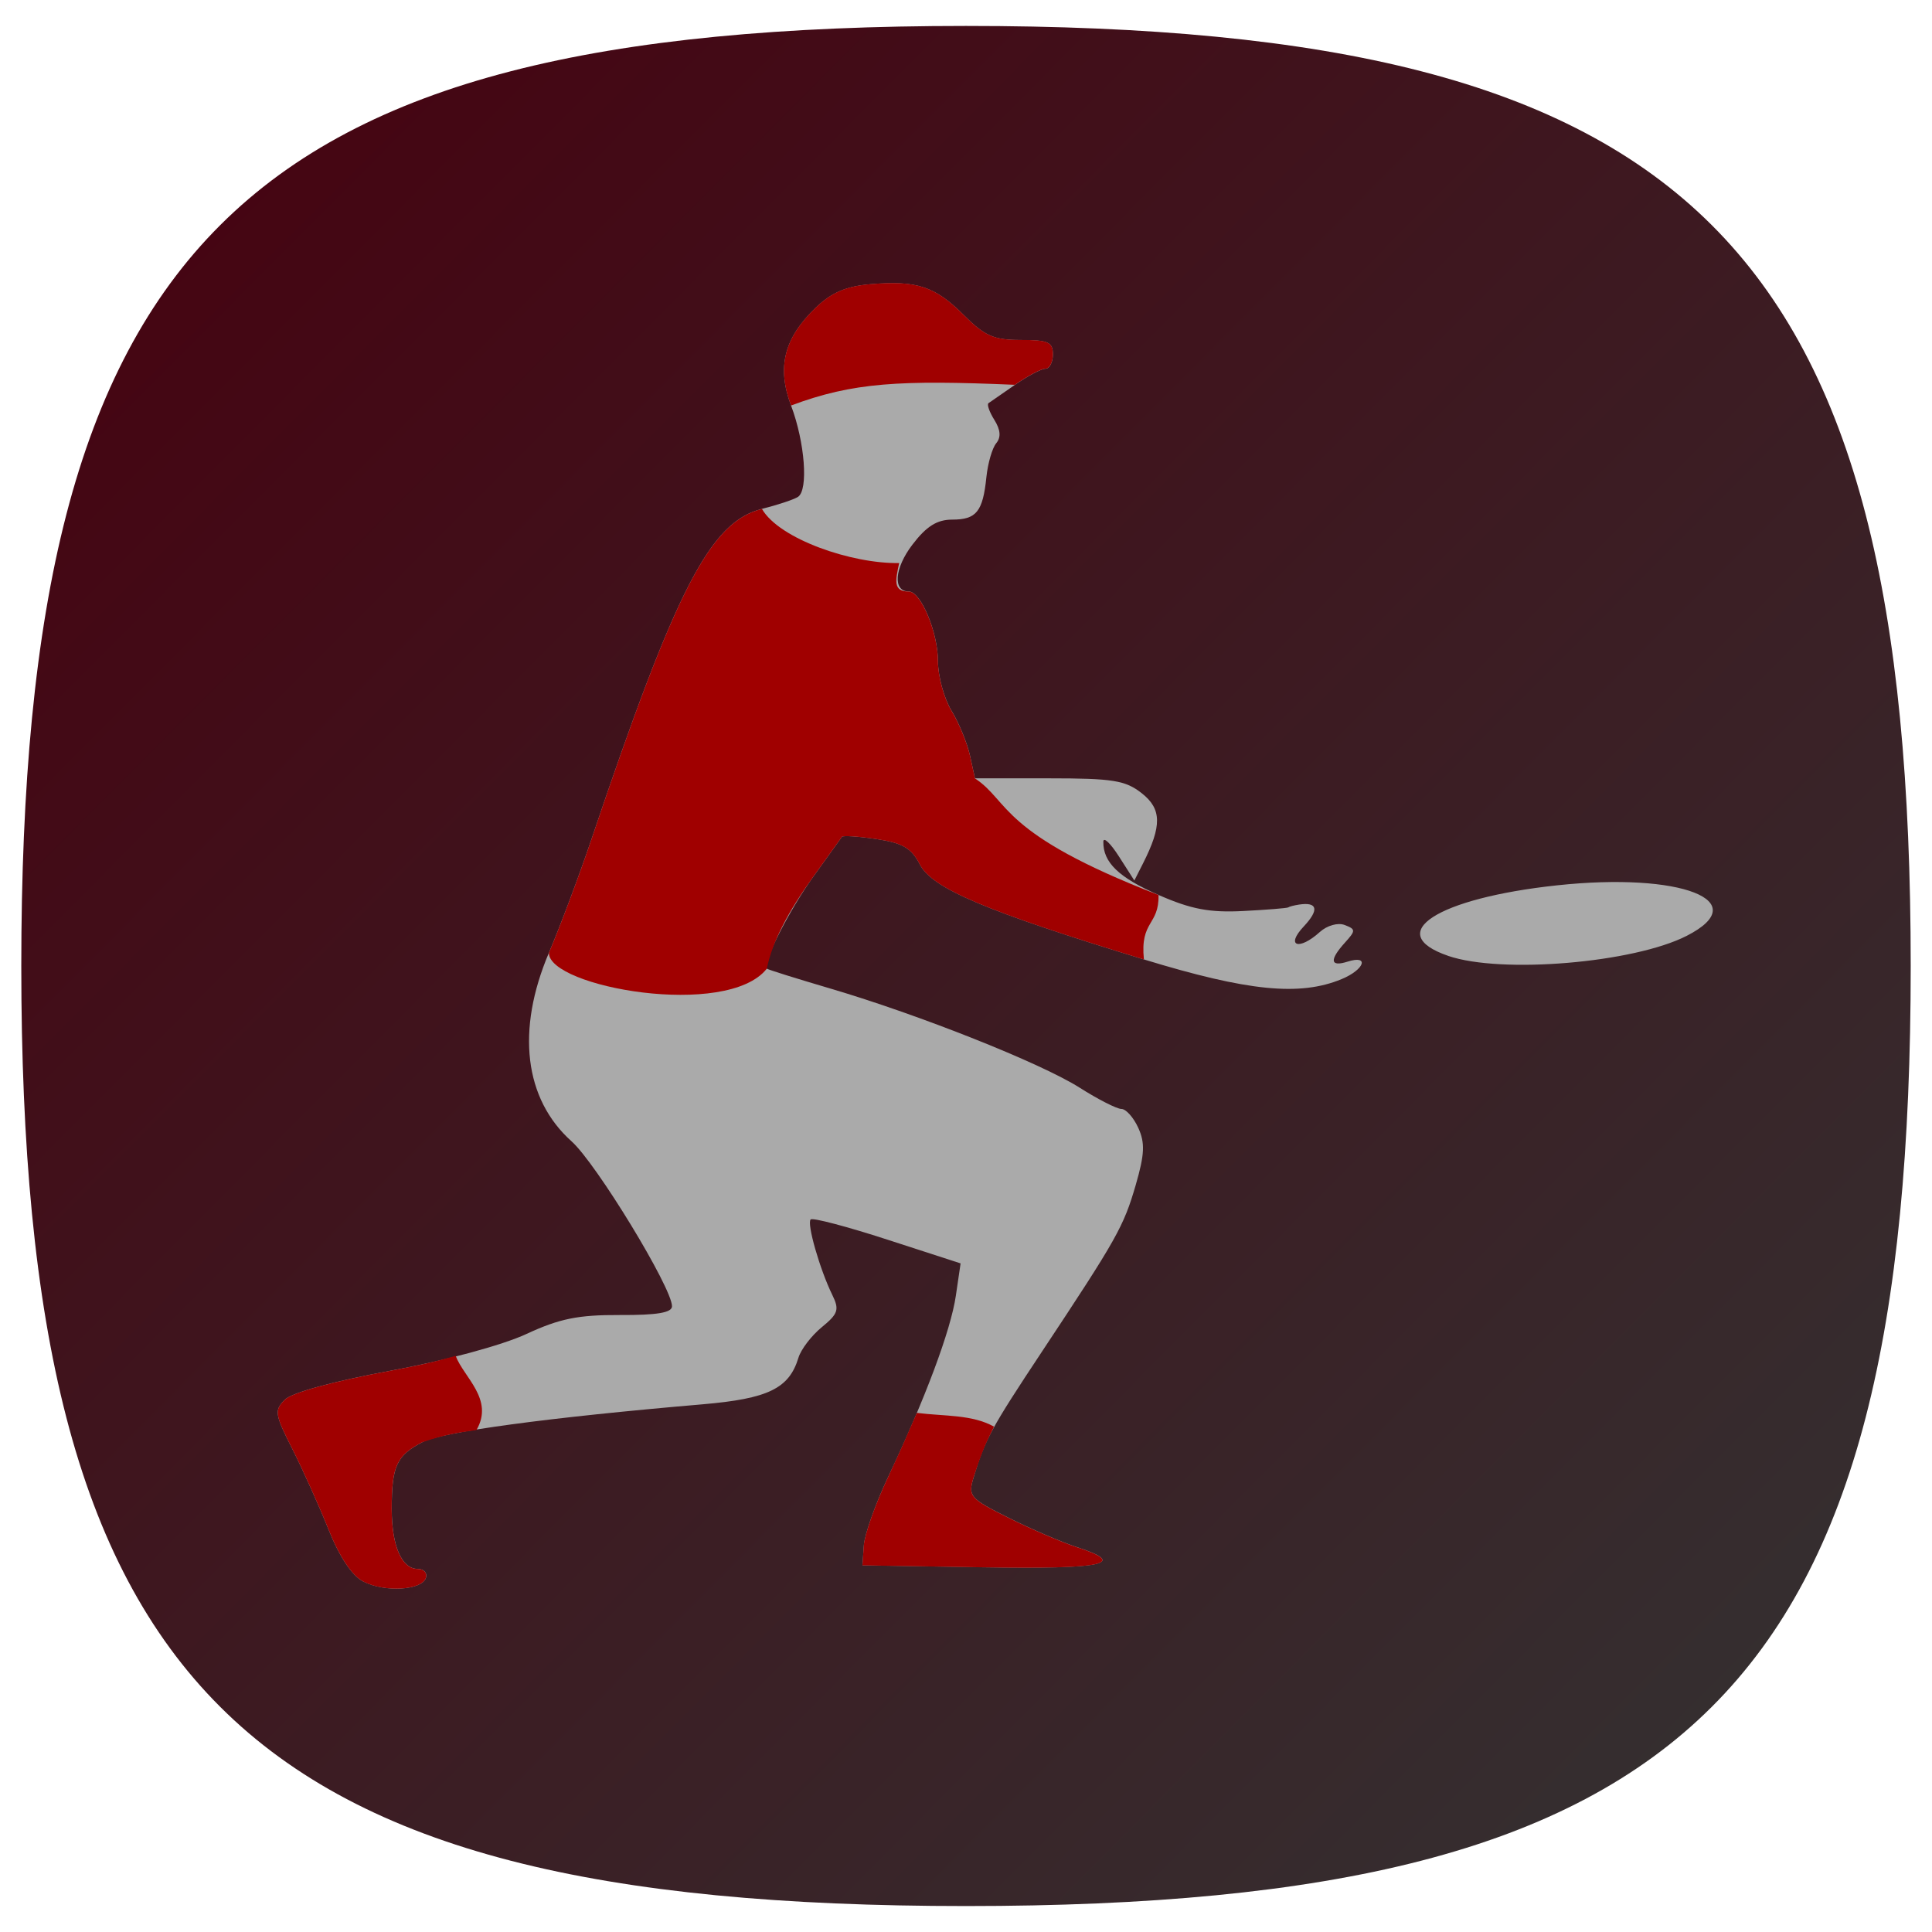
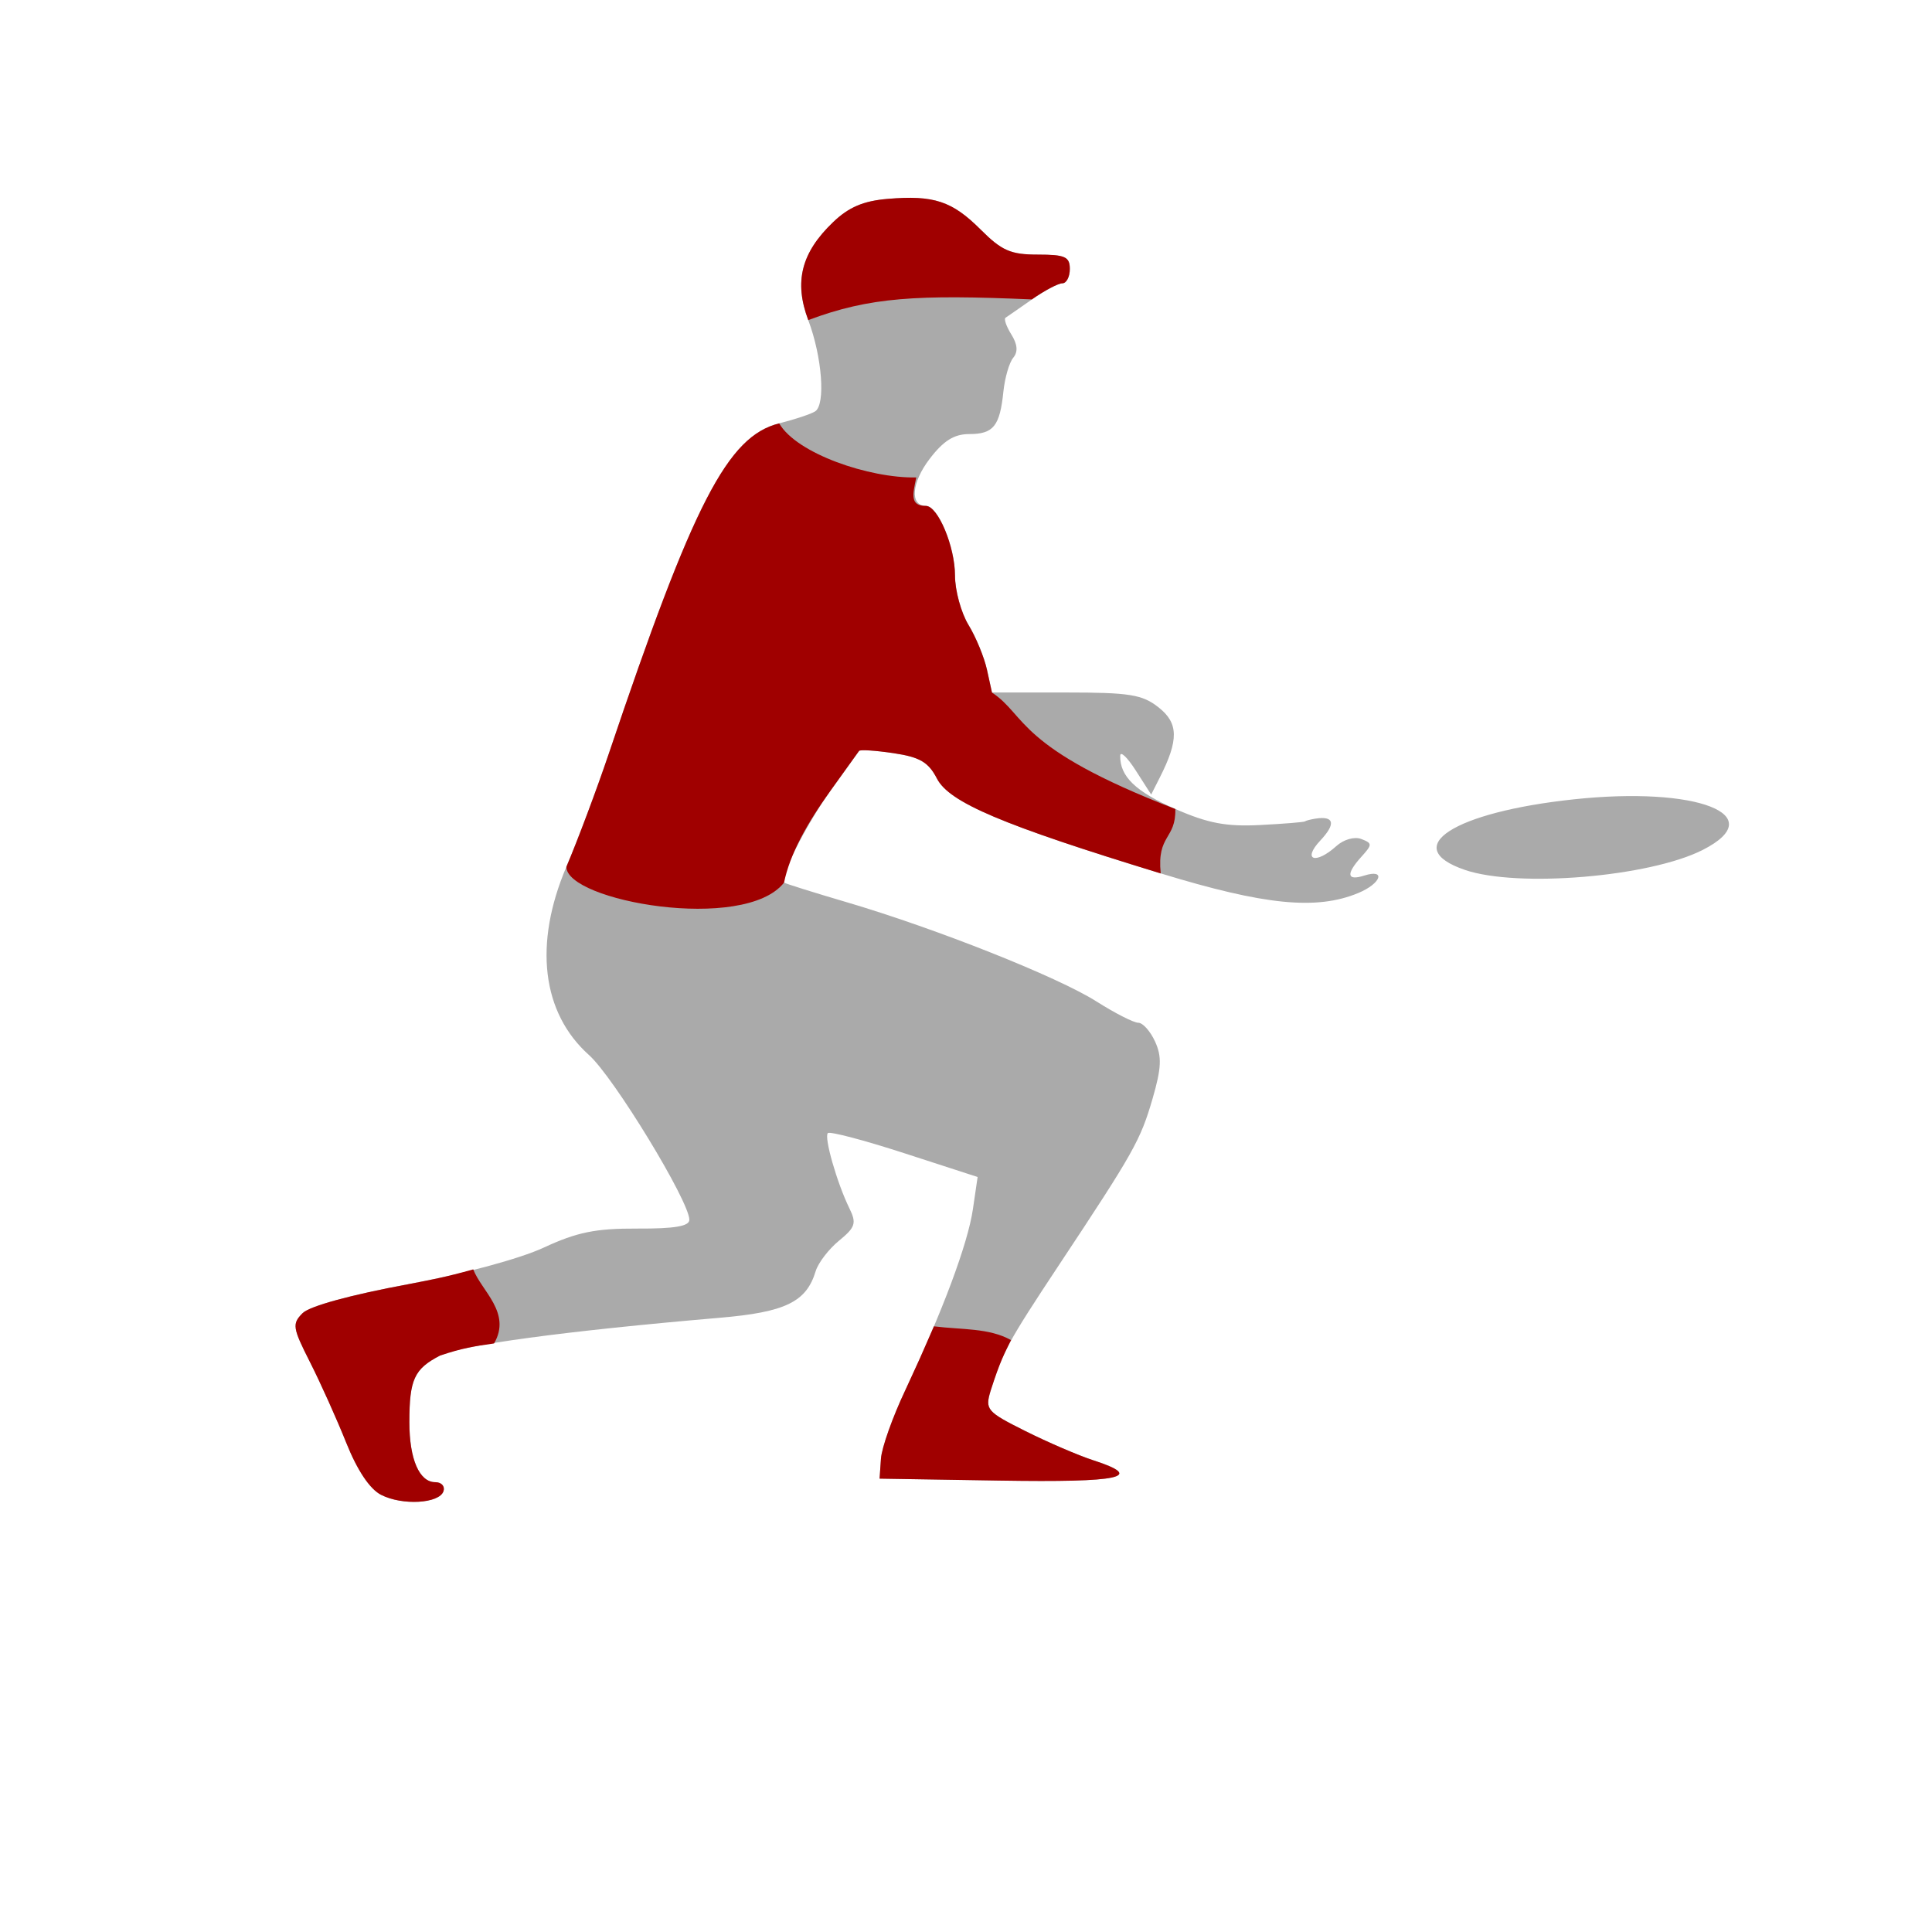
- <svg xmlns="http://www.w3.org/2000/svg" xmlns:xlink="http://www.w3.org/1999/xlink" width="96mm" height="96mm" viewBox="0 0 96 96" version="1.1" id="svg8">
-   <defs id="defs2">
-     <linearGradient id="linearGradient897">
-       <stop style="stop-color:#47000f;stop-opacity:1" offset="0" id="stop893" />
-       <stop style="stop-color:#333333;stop-opacity:1" offset="1" id="stop895" />
-     </linearGradient>
-     <linearGradient xlink:href="#linearGradient897" id="linearGradient899" x1="1.323" y1="-40.369" x2="94.545" y2="52.367" gradientUnits="userSpaceOnUse" />
-   </defs>
-   <g id="layer2" transform="translate(0,41.93463)" style="display:inline">
-     <path style="fill:url(#linearGradient899);stroke:none;stroke-width:0.265;stroke-linecap:butt;stroke-linejoin:miter;stroke-opacity:1;fill-opacity:1;stroke-miterlimit:4;stroke-dasharray:none" d="m 48,52.776 c -36.221,0 -46.942,-10.815 -46.942,-46.711 0,-35.896 10.721,-46.711 46.942,-46.711 36.221,-1e-6 46.942,10.815 46.942,46.711 0,35.896 -10.721,46.711 -46.942,46.711 z" id="path835-6" />
+ <svg xmlns="http://www.w3.org/2000/svg" width="512" height="512" viewBox="0 0 135.467 135.467" version="1.1" id="svg8">
+   <defs id="defs2" />
+   <g id="layer2" transform="translate(0,81.40129)" style="display:none">
+     <rect style="opacity:1;fill:#450613;fill-opacity:1;stroke:none;stroke-width:1.433;stroke-linecap:round;stroke-linejoin:round;stroke-miterlimit:4;stroke-dasharray:1.433, 4.298;stroke-dashoffset:0;stroke-opacity:1" id="rect936" width="135.467" height="135.467" x="0" y="-81.401" />
  </g>
-   <g style="display:inline" transform="translate(-0.892948,-201.0783)" id="g891">
-     <g transform="matrix(1.349657,0,0,1.349657,133.6744,130.5684)" id="g887">
+   <g id="layer1" style="display:none">
+     <ellipse transform="translate(0,81.40129)" style="display:inline;opacity:1;fill:none;fill-opacity:1;stroke:#bbbbbb;stroke-width:0.674;stroke-linecap:round;stroke-linejoin:round;stroke-miterlimit:4;stroke-dasharray:0.674, 2.023;stroke-dashoffset:0;stroke-opacity:1" id="path931" cx="67.729" cy="-13.676" rx="53.849" ry="53.859" />
+   </g>
+   <g style="display:inline" transform="translate(-0.892948,-161.6117)" id="g891">
+     <g transform="matrix(1.902375,0,0,1.902375,189.3214,56.2689)" id="g887">
      <path style="fill:#aaaaaa;fill-opacity:1;stroke-width:0.265" d="m -85.005,110.47 c -0.417,-0.215 -0.876,-0.903 -1.283,-1.921 -0.349,-0.872 -0.949,-2.207 -1.334,-2.967 -0.644,-1.27 -0.666,-1.415 -0.274,-1.808 0.259,-0.259 1.787,-0.677 3.893,-1.066 2.006,-0.37 4.111,-0.939 4.996,-1.35 1.226,-0.569 1.91,-0.708 3.448,-0.701 1.368,0.007 1.918,-0.086 1.918,-0.323 0,-0.683 -2.785,-5.255 -3.698,-6.072 -1.742,-1.558 -2.046,-4.091 -0.833,-6.943 0.418,-0.984 1.121,-2.86 1.563,-4.17 3.119,-9.256 4.377,-11.694 6.279,-12.171 0.581,-0.146 1.178,-0.345 1.327,-0.442 0.388,-0.253 0.256,-2.004 -0.254,-3.36 -0.531,-1.414 -0.26,-2.487 0.915,-3.612 0.578,-0.553 1.115,-0.782 2.012,-0.858 1.703,-0.143 2.375,0.08 3.433,1.138 0.772,0.772 1.103,0.916 2.098,0.916 1.005,0 1.182,0.079 1.182,0.529 0,0.291 -0.124,0.529 -0.275,0.529 -0.151,0 -0.657,0.267 -1.124,0.594 -0.467,0.327 -0.904,0.63 -0.971,0.673 -0.067,0.043 0.029,0.321 0.214,0.617 0.229,0.367 0.251,0.64 0.069,0.859 -0.147,0.177 -0.309,0.737 -0.362,1.246 -0.13,1.271 -0.367,1.566 -1.256,1.566 -0.563,0 -0.951,0.244 -1.469,0.923 -0.663,0.869 -0.728,1.722 -0.132,1.722 0.445,0 1.073,1.5 1.074,2.567 5.29e-4,0.553 0.225,1.372 0.498,1.821 0.274,0.449 0.58,1.193 0.681,1.654 l 0.184,0.838 h 2.721 c 2.353,0 2.816,0.074 3.419,0.549 0.737,0.58 0.747,1.2 0.043,2.589 l -0.316,0.624 -0.569,-0.888 c -0.313,-0.489 -0.571,-0.732 -0.573,-0.54 -0.01,0.761 0.567,1.318 2.033,1.96 1.202,0.527 1.878,0.655 3.122,0.591 0.873,-0.045 1.617,-0.105 1.654,-0.134 0.036,-0.029 0.215,-0.075 0.397,-0.103 0.685,-0.104 0.748,0.193 0.172,0.806 -0.683,0.727 -0.179,0.901 0.591,0.205 0.269,-0.243 0.666,-0.355 0.917,-0.259 0.41,0.157 0.411,0.205 0.01,0.648 -0.582,0.643 -0.546,0.905 0.096,0.701 0.815,-0.259 0.627,0.292 -0.219,0.643 -1.539,0.638 -3.451,0.447 -7.278,-0.724 -5.846,-1.789 -7.792,-2.614 -8.248,-3.495 -0.314,-0.607 -0.63,-0.792 -1.596,-0.937 -0.663,-0.099 -1.236,-0.137 -1.275,-0.083 -0.039,0.054 -0.51,0.71 -1.048,1.459 -0.906,1.261 -1.906,3.238 -1.717,3.395 0.045,0.037 1.094,0.366 2.331,0.73 3.283,0.968 7.757,2.746 9.182,3.65 0.682,0.433 1.376,0.786 1.543,0.786 0.166,0 0.445,0.312 0.619,0.694 0.254,0.557 0.235,0.972 -0.093,2.104 -0.447,1.537 -0.688,1.965 -3.464,6.153 -1.864,2.813 -2.088,3.224 -2.505,4.613 -0.208,0.694 -0.142,0.772 1.284,1.485 0.827,0.414 1.951,0.897 2.496,1.074 1.937,0.628 1.04,0.823 -3.44,0.75 l -4.432,-0.072 0.051,-0.736 c 0.028,-0.405 0.43,-1.536 0.893,-2.514 1.371,-2.894 2.308,-5.402 2.494,-6.674 l 0.175,-1.192 -2.695,-0.874 c -1.482,-0.481 -2.753,-0.816 -2.825,-0.744 -0.148,0.148 0.337,1.84 0.795,2.775 0.268,0.546 0.22,0.696 -0.384,1.191 -0.38,0.311 -0.768,0.818 -0.861,1.126 -0.344,1.134 -1.115,1.508 -3.536,1.715 -5.692,0.487 -9.571,1.011 -10.309,1.393 -0.949,0.491 -1.128,0.88 -1.128,2.456 0,1.363 0.367,2.21 0.957,2.21 0.225,0 0.361,0.149 0.301,0.331 -0.15,0.458 -1.521,0.538 -2.304,0.133 z m 39.943,-23.035 c -2.417,-0.827 -0.415,-2.124 4.01,-2.598 4.563,-0.489 7.287,0.575 4.767,1.861 -1.955,0.997 -6.822,1.406 -8.777,0.738 z" id="path877" />
      <path style="fill:#a00000;fill-opacity:1;stroke-width:0.265" d="m -78.172,87.32 c 0.418,-0.984 1.121,-2.86 1.563,-4.17 3.119,-9.256 4.377,-11.694 6.279,-12.171 0.641,1.113 3.321,2.027 5.053,1.993 -0.131,0.621 -0.243,1.049 0.353,1.049 0.445,0 1.073,1.5 1.074,2.567 5.29e-4,0.553 0.225,1.372 0.498,1.821 0.274,0.449 0.58,1.193 0.681,1.654 l 0.184,0.838 c 1.293,0.85 0.866,2.017 6.758,4.292 0.025,1.131 -0.686,0.932 -0.538,2.374 -5.846,-1.789 -7.792,-2.614 -8.248,-3.495 -0.314,-0.607 -0.63,-0.792 -1.596,-0.937 -0.663,-0.099 -1.236,-0.137 -1.275,-0.083 -0.039,0.054 -0.51,0.71 -1.048,1.459 -0.906,1.261 -1.505,2.369 -1.717,3.395 -1.46,1.857 -8.044,0.676 -8.022,-0.586 z" id="path879" />
      <path style="fill:#a00000;fill-opacity:1;stroke-width:0.265" d="m -69.258,67.174 c -0.531,-1.414 -0.26,-2.487 0.915,-3.612 0.578,-0.553 1.115,-0.782 2.012,-0.858 1.703,-0.143 2.375,0.08 3.433,1.138 0.772,0.772 1.103,0.916 2.098,0.916 1.005,0 1.182,0.079 1.182,0.529 0,0.291 -0.124,0.529 -0.275,0.529 -0.151,0 -0.657,0.267 -1.124,0.594 -4.235,-0.181 -5.967,-0.089 -8.24,0.762 z" id="path881" />
      <path style="fill:#a00000;fill-opacity:1;stroke-width:0.265" d="m -85.005,110.47 c -0.417,-0.215 -0.876,-0.903 -1.283,-1.921 -0.349,-0.872 -0.949,-2.207 -1.334,-2.967 -0.644,-1.27 -0.666,-1.415 -0.274,-1.808 0.259,-0.259 1.787,-0.677 3.893,-1.066 0.931,-0.183 1.319,-0.247 2.397,-0.547 0.301,0.795 1.423,1.598 0.767,2.73 -0.742,0.104 -1.162,0.171 -1.994,0.448 -0.949,0.491 -1.128,0.88 -1.128,2.456 0,1.363 0.367,2.21 0.957,2.21 0.225,0 0.361,0.149 0.301,0.331 -0.15,0.458 -1.521,0.538 -2.304,0.133 z" id="path883" />
      <path style="fill:#a00000;fill-opacity:1;stroke-width:0.265" d="m -61.785,104.767 c -0.253,0.522 -0.389,0.746 -0.753,1.87 -0.208,0.694 -0.142,0.772 1.284,1.485 0.827,0.414 1.951,0.897 2.496,1.074 1.937,0.628 1.04,0.823 -3.44,0.75 l -4.432,-0.072 0.051,-0.736 c 0.028,-0.405 0.43,-1.536 0.893,-2.514 0.575,-1.246 0.508,-1.103 1.059,-2.364 1.027,0.129 2.032,0.054 2.841,0.507 z" id="path885" />
    </g>
  </g>
</svg>
